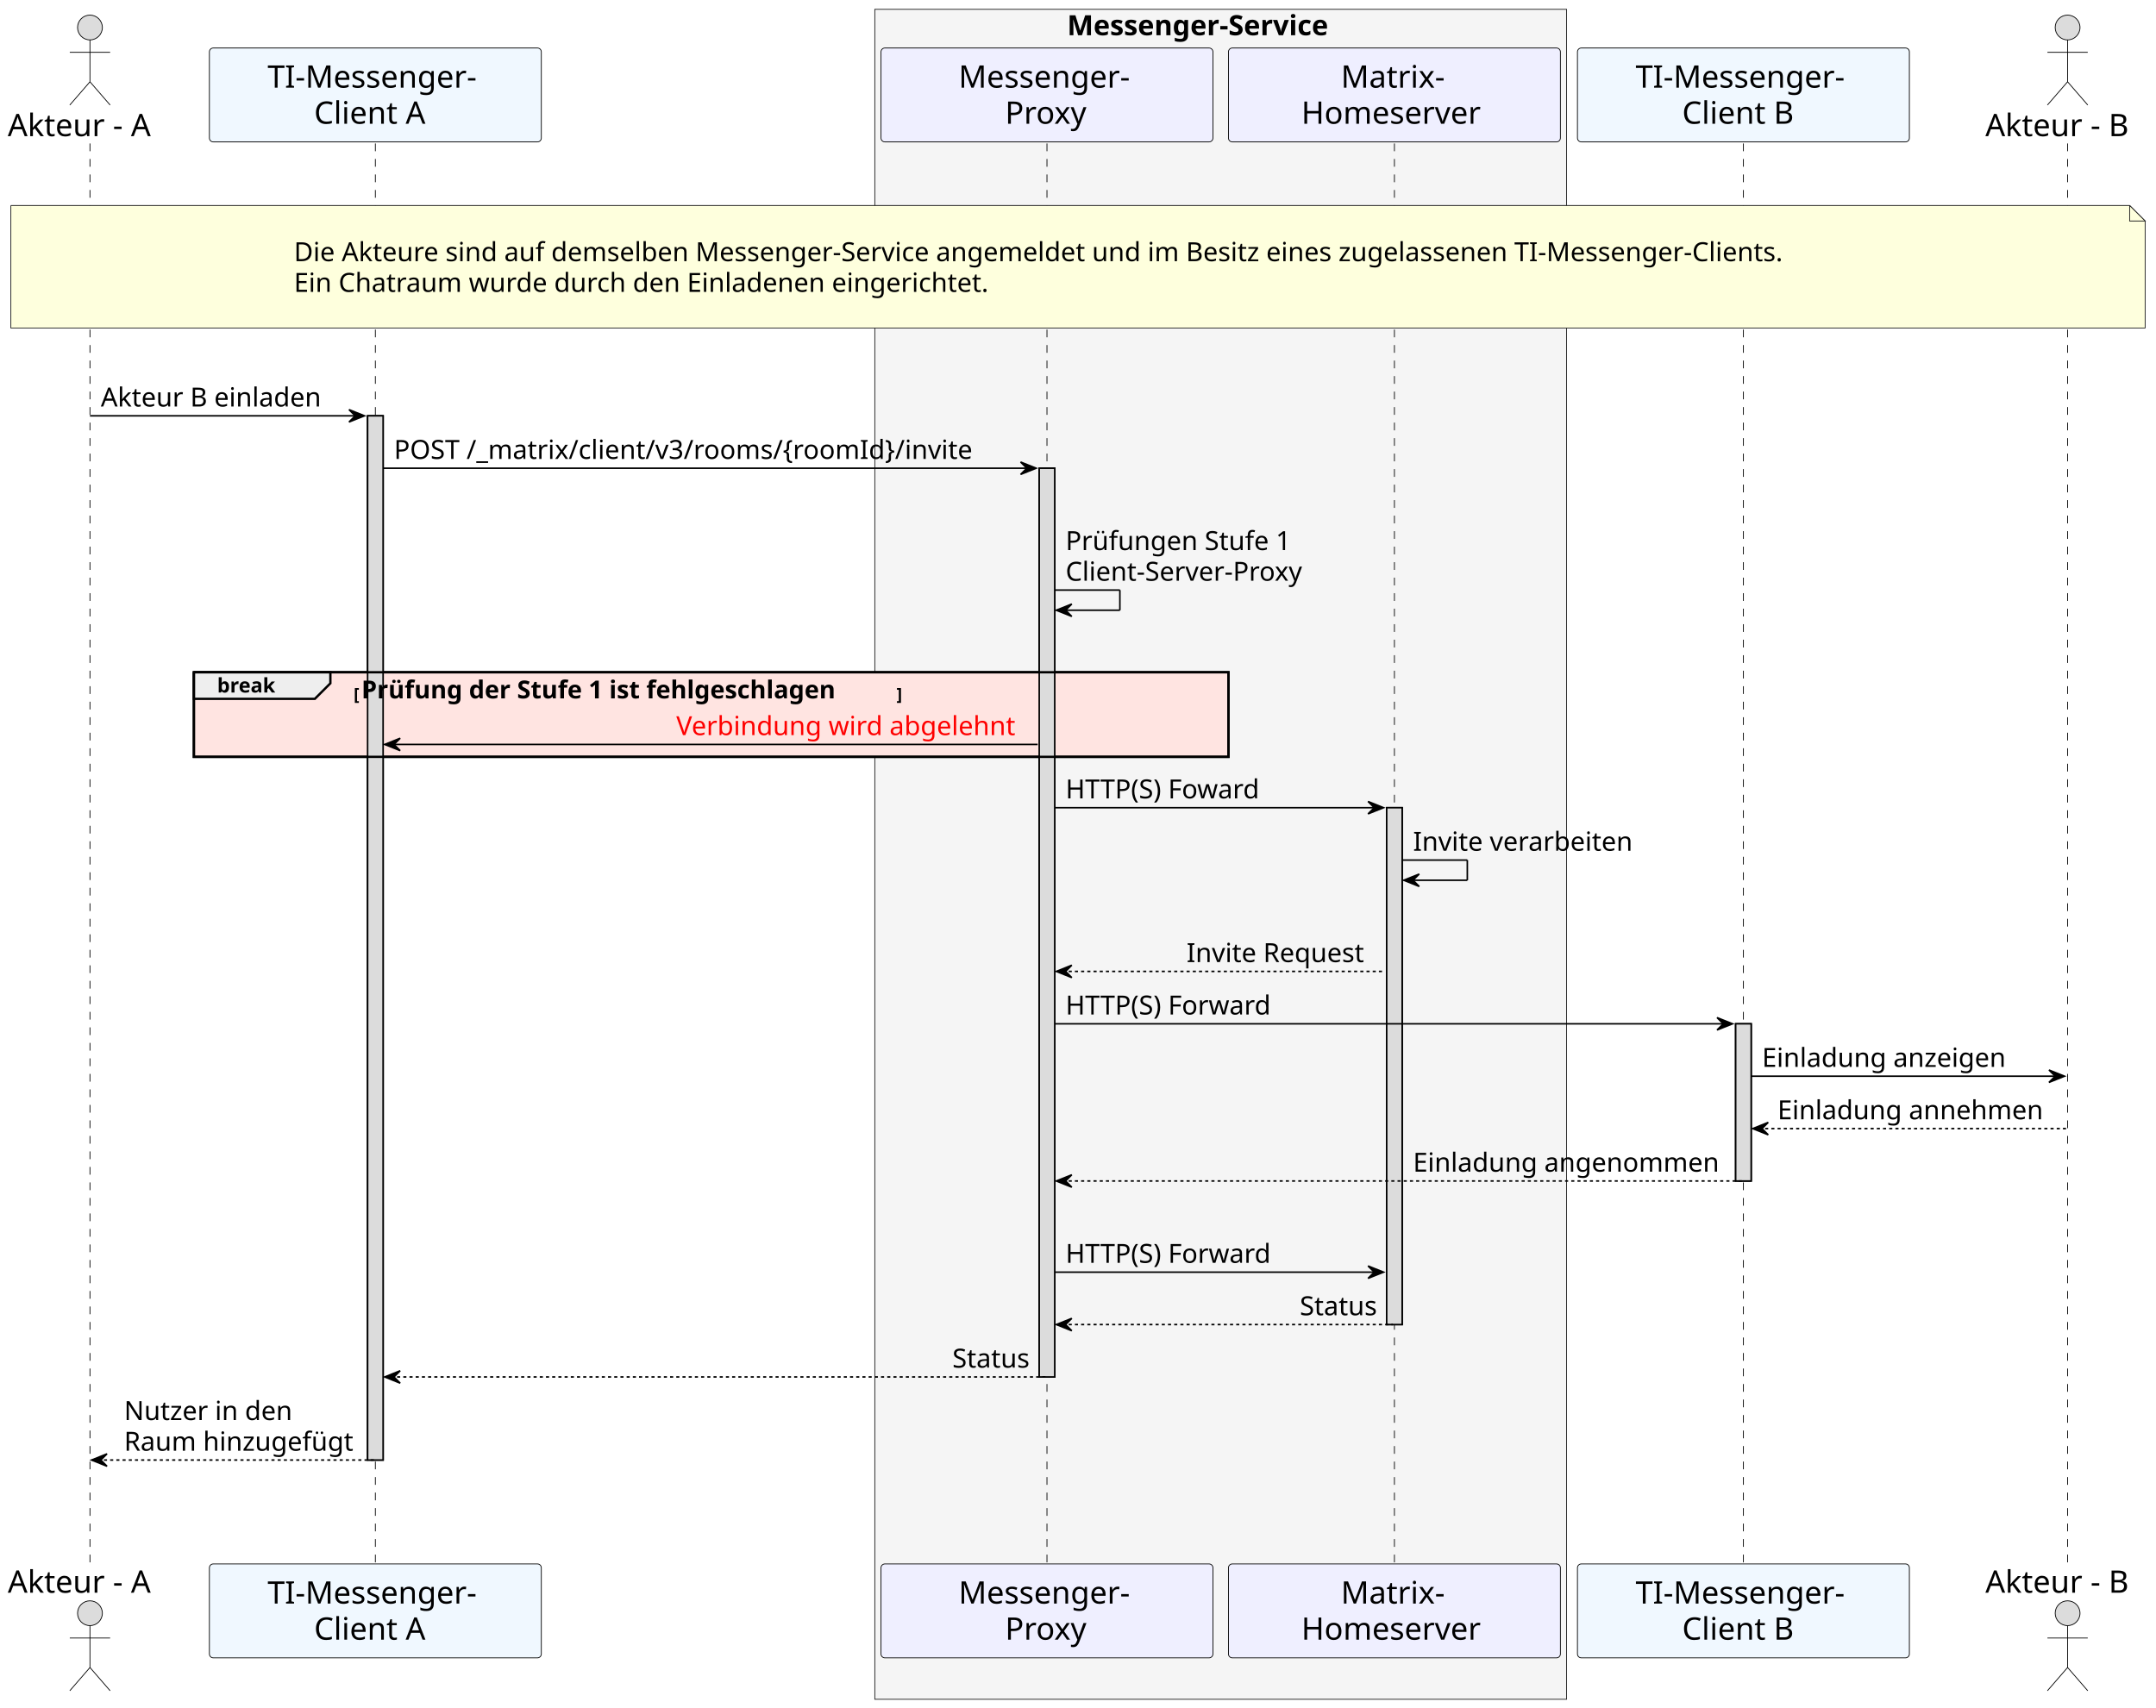
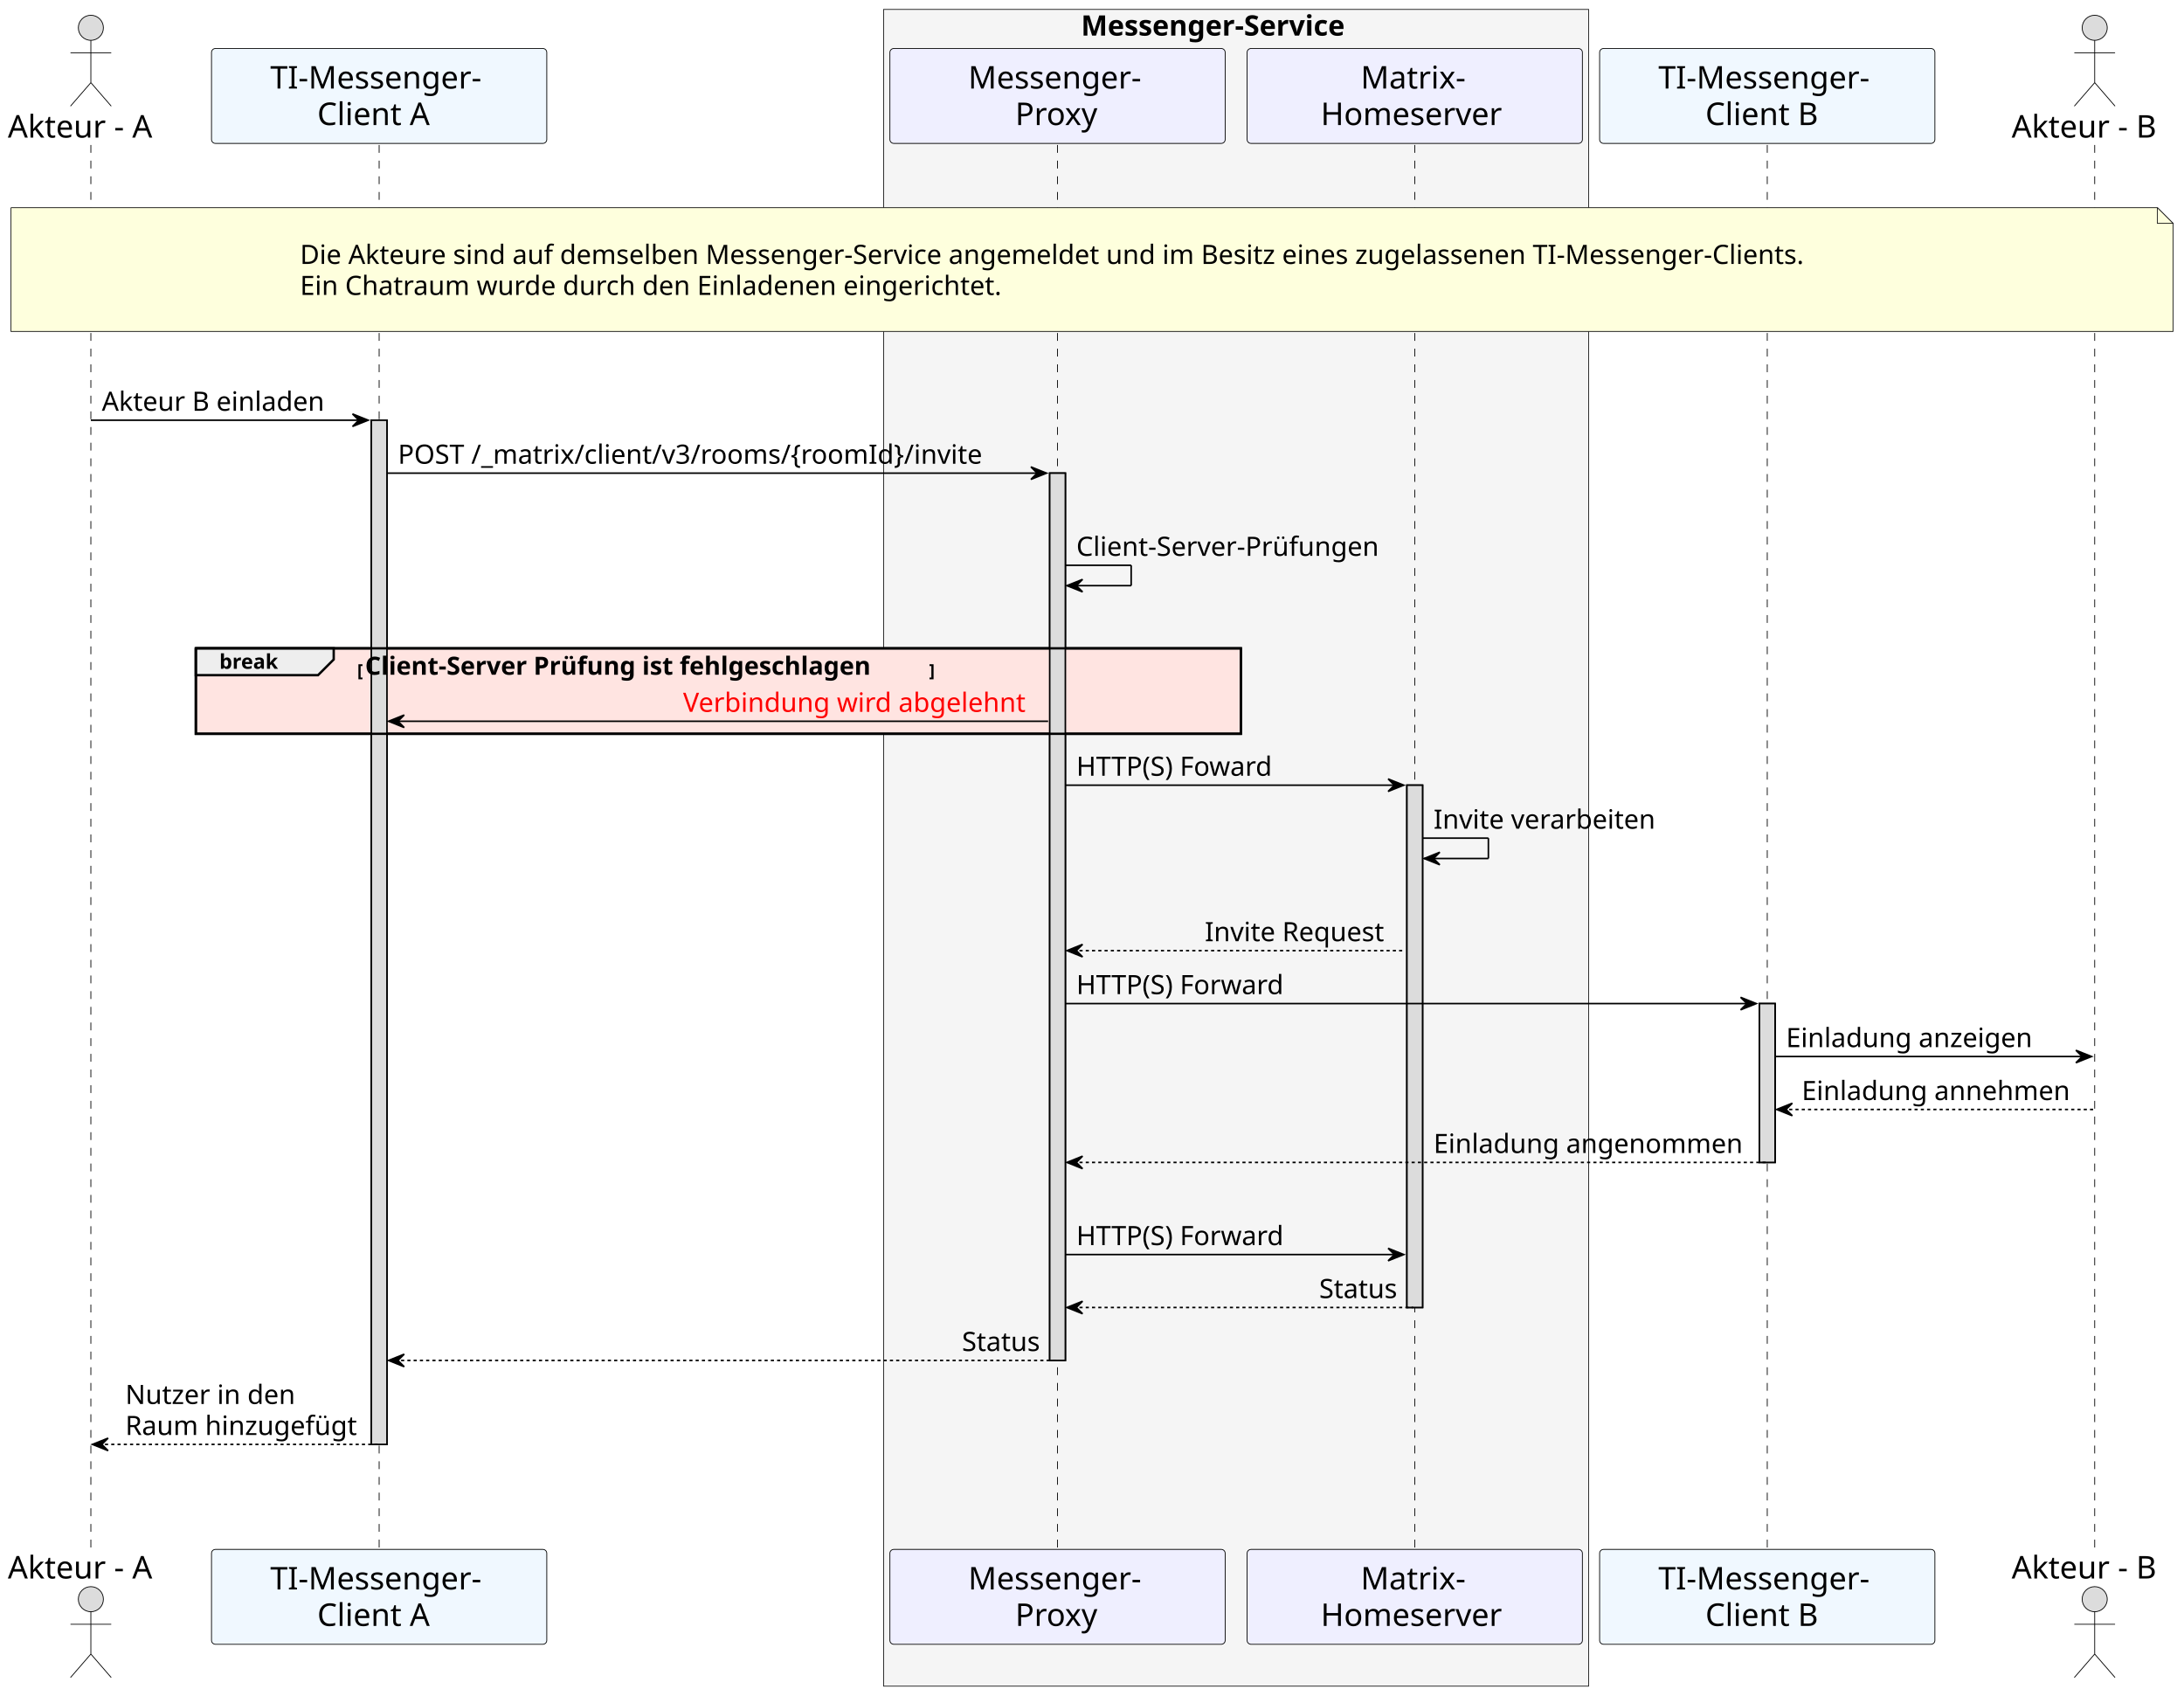
- <svg xmlns="http://www.w3.org/2000/svg" contentStyleType="text/css" height="1101px" preserveAspectRatio="none" style="width:1390px;height:1101px;background:#FFFFFF;" version="1.1" viewBox="0 0 1390 1101" width="1390px" zoomAndPan="magnify">
+ <svg xmlns="http://www.w3.org/2000/svg" contentStyleType="text/css" height="1082px" preserveAspectRatio="none" style="width:1394px;height:1082px;background:#FFFFFF;" version="1.1" viewBox="0 0 1394 1082" width="1394px" zoomAndPan="magnify">
  <defs />
  <g>
-     <rect fill="#F5F5F5" height="1089.812" style="stroke:#181818;stroke-width:0.5;" width="446" x="564" y="6" />
-     <text fill="#000000" font-family="sans-serif" font-size="18" font-weight="bold" lengthAdjust="spacing" textLength="193" x="688" y="22.708">Messenger-Service</text>
-     <text fill="#000000" font-family="sans-serif" font-size="13" font-weight="bold" lengthAdjust="spacing" textLength="5" x="881" y="23.887"> </text>
-     <rect fill="#DCDCDC" height="673.383" style="stroke:#000000;stroke-width:1.0;" width="10" x="237" y="268.148" />
-     <rect fill="#DCDCDC" height="586.016" style="stroke:#000000;stroke-width:1.0;" width="10" x="670" y="301.938" />
-     <rect fill="#DCDCDC" height="333.312" style="stroke:#000000;stroke-width:1.0;" width="10" x="894" y="520.852" />
-     <rect fill="#DCDCDC" height="101.367" style="stroke:#000000;stroke-width:1.0;" width="10" x="1119" y="660.219" />
-     <rect fill="#FFE4E1" height="54.547" style="stroke:#000000;stroke-width:1.5;" width="667" x="125" y="433.516" />
-     <line style="stroke:#000000;stroke-width:0.5;stroke-dasharray:5.0,5.0;" x1="58" x2="58" y1="92.516" y2="1009.531" />
-     <line style="stroke:#000000;stroke-width:0.5;stroke-dasharray:5.0,5.0;" x1="242" x2="242" y1="92.516" y2="1009.531" />
-     <line style="stroke:#000000;stroke-width:0.5;stroke-dasharray:5.0,5.0;" x1="675" x2="675" y1="92.516" y2="1009.531" />
-     <line style="stroke:#000000;stroke-width:0.5;stroke-dasharray:5.0,5.0;" x1="899" x2="899" y1="92.516" y2="1009.531" />
-     <line style="stroke:#000000;stroke-width:0.5;stroke-dasharray:5.0,5.0;" x1="1124" x2="1124" y1="92.516" y2="1009.531" />
-     <line style="stroke:#000000;stroke-width:0.5;stroke-dasharray:5.0,5.0;" x1="1333" x2="1333" y1="92.516" y2="1009.531" />
+     <rect fill="#F5F5F5" height="1070.023" style="stroke:#181818;stroke-width:0.5;" width="450" x="564" y="6" />
+     <text fill="#000000" font-family="sans-serif" font-size="18" font-weight="bold" lengthAdjust="spacing" textLength="193" x="690" y="22.708">Messenger-Service</text>
+     <text fill="#000000" font-family="sans-serif" font-size="13" font-weight="bold" lengthAdjust="spacing" textLength="5" x="883" y="23.887"> </text>
+     <rect fill="#DCDCDC" height="653.594" style="stroke:#000000;stroke-width:1.0;" width="10" x="237" y="268.148" />
+     <rect fill="#DCDCDC" height="566.227" style="stroke:#000000;stroke-width:1.0;" width="10" x="670" y="301.938" />
+     <rect fill="#DCDCDC" height="333.312" style="stroke:#000000;stroke-width:1.0;" width="10" x="898" y="501.062" />
+     <rect fill="#DCDCDC" height="101.367" style="stroke:#000000;stroke-width:1.0;" width="10" x="1123" y="640.43" />
+     <rect fill="#FFE4E1" height="54.547" style="stroke:#000000;stroke-width:1.5;" width="667" x="125" y="413.727" />
+     <line style="stroke:#000000;stroke-width:0.5;stroke-dasharray:5.0,5.0;" x1="58" x2="58" y1="92.516" y2="989.742" />
+     <line style="stroke:#000000;stroke-width:0.5;stroke-dasharray:5.0,5.0;" x1="242" x2="242" y1="92.516" y2="989.742" />
+     <line style="stroke:#000000;stroke-width:0.5;stroke-dasharray:5.0,5.0;" x1="675" x2="675" y1="92.516" y2="989.742" />
+     <line style="stroke:#000000;stroke-width:0.5;stroke-dasharray:5.0,5.0;" x1="903" x2="903" y1="92.516" y2="989.742" />
+     <line style="stroke:#000000;stroke-width:0.5;stroke-dasharray:5.0,5.0;" x1="1128" x2="1128" y1="92.516" y2="989.742" />
+     <line style="stroke:#000000;stroke-width:0.5;stroke-dasharray:5.0,5.0;" x1="1337" x2="1337" y1="92.516" y2="989.742" />
    <text fill="#000000" font-family="Aapex" font-size="20" lengthAdjust="spacing" textLength="100" x="5" y="87.799">Akteur - A</text>
    <ellipse cx="58" cy="17.734" fill="#DCDCDC" rx="8" ry="8" style="stroke:#000000;stroke-width:0.5;" />
    <path d="M58,25.734 L58,52.734 M45,33.734 L71,33.734 M58,52.734 L45,67.734 M58,52.734 L71,67.734 " fill="none" style="stroke:#000000;stroke-width:0.5;" />
-     <text fill="#000000" font-family="Aapex" font-size="20" lengthAdjust="spacing" textLength="100" x="5" y="1027.096">Akteur - A</text>
-     <ellipse cx="58" cy="1040.312" fill="#DCDCDC" rx="8" ry="8" style="stroke:#000000;stroke-width:0.5;" />
-     <path d="M58,1048.312 L58,1075.312 M45,1056.312 L71,1056.312 M58,1075.312 L45,1090.312 M58,1075.312 L71,1090.312 " fill="none" style="stroke:#000000;stroke-width:0.5;" />
+     <text fill="#000000" font-family="Aapex" font-size="20" lengthAdjust="spacing" textLength="100" x="5" y="1007.307">Akteur - A</text>
+     <ellipse cx="58" cy="1020.523" fill="#DCDCDC" rx="8" ry="8" style="stroke:#000000;stroke-width:0.5;" />
+     <path d="M58,1028.523 L58,1055.523 M45,1036.523 L71,1036.523 M58,1055.523 L45,1070.523 M58,1055.523 L71,1070.523 " fill="none" style="stroke:#000000;stroke-width:0.5;" />
    <rect fill="#F0F8FF" height="60.562" rx="2.5" ry="2.5" style="stroke:#000000;stroke-width:0.5;" width="214" x="135" y="30.953" />
    <text fill="#000000" font-family="Impact" font-size="20" lengthAdjust="spacing" textLength="139" x="172.5" y="56.518">TI-Messenger-</text>
    <text fill="#000000" font-family="Impact" font-size="20" lengthAdjust="spacing" textLength="79" x="202.5" y="79.799">Client A</text>
-     <rect fill="#F0F8FF" height="60.562" rx="2.5" ry="2.5" style="stroke:#000000;stroke-width:0.5;" width="214" x="135" y="1008.531" />
-     <text fill="#000000" font-family="Impact" font-size="20" lengthAdjust="spacing" textLength="139" x="172.5" y="1034.096">TI-Messenger-</text>
-     <text fill="#000000" font-family="Impact" font-size="20" lengthAdjust="spacing" textLength="79" x="202.5" y="1057.377">Client A</text>
+     <rect fill="#F0F8FF" height="60.562" rx="2.5" ry="2.5" style="stroke:#000000;stroke-width:0.5;" width="214" x="135" y="988.742" />
+     <text fill="#000000" font-family="Impact" font-size="20" lengthAdjust="spacing" textLength="139" x="172.5" y="1014.307">TI-Messenger-</text>
+     <text fill="#000000" font-family="Impact" font-size="20" lengthAdjust="spacing" textLength="79" x="202.5" y="1037.588">Client A</text>
    <rect fill="#EFEFFF" height="60.562" rx="2.5" ry="2.5" style="stroke:#000000;stroke-width:0.5;" width="214" x="568" y="30.953" />
    <text fill="#000000" font-family="Impact" font-size="20" lengthAdjust="spacing" textLength="114" x="618" y="56.518">Messenger-</text>
    <text fill="#000000" font-family="Impact" font-size="20" lengthAdjust="spacing" textLength="54" x="648" y="79.799">Proxy</text>
-     <rect fill="#EFEFFF" height="60.562" rx="2.5" ry="2.5" style="stroke:#000000;stroke-width:0.5;" width="214" x="568" y="1008.531" />
-     <text fill="#000000" font-family="Impact" font-size="20" lengthAdjust="spacing" textLength="114" x="618" y="1034.096">Messenger-</text>
-     <text fill="#000000" font-family="Impact" font-size="20" lengthAdjust="spacing" textLength="54" x="648" y="1057.377">Proxy</text>
-     <rect fill="#EFEFFF" height="60.562" rx="2.5" ry="2.5" style="stroke:#000000;stroke-width:0.5;" width="214" x="792" y="30.953" />
-     <text fill="#000000" font-family="Impact" font-size="20" lengthAdjust="spacing" textLength="69" x="864.5" y="56.518">Matrix-</text>
-     <text fill="#000000" font-family="Impact" font-size="20" lengthAdjust="spacing" textLength="120" x="839" y="79.799">Homeserver</text>
-     <rect fill="#EFEFFF" height="60.562" rx="2.5" ry="2.5" style="stroke:#000000;stroke-width:0.5;" width="214" x="792" y="1008.531" />
-     <text fill="#000000" font-family="Impact" font-size="20" lengthAdjust="spacing" textLength="69" x="864.5" y="1034.096">Matrix-</text>
-     <text fill="#000000" font-family="Impact" font-size="20" lengthAdjust="spacing" textLength="120" x="839" y="1057.377">Homeserver</text>
-     <rect fill="#F0F8FF" height="60.562" rx="2.5" ry="2.5" style="stroke:#000000;stroke-width:0.5;" width="214" x="1017" y="30.953" />
-     <text fill="#000000" font-family="Impact" font-size="20" lengthAdjust="spacing" textLength="139" x="1054.5" y="56.518">TI-Messenger-</text>
-     <text fill="#000000" font-family="Impact" font-size="20" lengthAdjust="spacing" textLength="79" x="1084.5" y="79.799">Client B</text>
-     <rect fill="#F0F8FF" height="60.562" rx="2.5" ry="2.5" style="stroke:#000000;stroke-width:0.5;" width="214" x="1017" y="1008.531" />
-     <text fill="#000000" font-family="Impact" font-size="20" lengthAdjust="spacing" textLength="139" x="1054.5" y="1034.096">TI-Messenger-</text>
-     <text fill="#000000" font-family="Impact" font-size="20" lengthAdjust="spacing" textLength="79" x="1084.5" y="1057.377">Client B</text>
-     <text fill="#000000" font-family="Aapex" font-size="20" lengthAdjust="spacing" textLength="100" x="1280" y="87.799">Akteur - B</text>
-     <ellipse cx="1333" cy="17.734" fill="#DCDCDC" rx="8" ry="8" style="stroke:#000000;stroke-width:0.5;" />
-     <path d="M1333,25.734 L1333,52.734 M1320,33.734 L1346,33.734 M1333,52.734 L1320,67.734 M1333,52.734 L1346,67.734 " fill="none" style="stroke:#000000;stroke-width:0.5;" />
-     <text fill="#000000" font-family="Aapex" font-size="20" lengthAdjust="spacing" textLength="100" x="1280" y="1027.096">Akteur - B</text>
-     <ellipse cx="1333" cy="1040.312" fill="#DCDCDC" rx="8" ry="8" style="stroke:#000000;stroke-width:0.5;" />
-     <path d="M1333,1048.312 L1333,1075.312 M1320,1056.312 L1346,1056.312 M1333,1075.312 L1320,1090.312 M1333,1075.312 L1346,1090.312 " fill="none" style="stroke:#000000;stroke-width:0.5;" />
-     <rect fill="#DCDCDC" height="673.383" style="stroke:#000000;stroke-width:1.0;" width="10" x="237" y="268.148" />
-     <rect fill="#DCDCDC" height="586.016" style="stroke:#000000;stroke-width:1.0;" width="10" x="670" y="301.938" />
-     <rect fill="#DCDCDC" height="333.312" style="stroke:#000000;stroke-width:1.0;" width="10" x="894" y="520.852" />
-     <rect fill="#DCDCDC" height="101.367" style="stroke:#000000;stroke-width:1.0;" width="10" x="1119" y="660.219" />
-     <path d="M7,132.516 L7,211.516 L1383,211.516 L1383,142.516 L1373,132.516 L7,132.516 " fill="#FEFFDD" style="stroke:#181818;stroke-width:0.5;" />
-     <path d="M1373,132.516 L1373,142.516 L1383,142.516 L1373,132.516 " fill="#FEFFDD" style="stroke:#181818;stroke-width:0.5;" />
-     <text fill="#000000" font-family="sans-serif" font-size="13" lengthAdjust="spacing" textLength="4" x="189.5" y="149.583"> </text>
-     <text fill="#000000" font-family="sans-serif" font-size="17" lengthAdjust="spacing" textLength="1002" x="189.5" y="168.428">Die Akteure sind auf demselben Messenger-Service angemeldet und im Besitz eines zugelassenen TI-Messenger-Clients.</text>
-     <text fill="#000000" font-family="sans-serif" font-size="17" lengthAdjust="spacing" textLength="473" x="189.5" y="188.217">Ein Chatraum wurde durch den Einladenen eingerichtet.</text>
-     <text fill="#000000" font-family="sans-serif" font-size="13" lengthAdjust="spacing" textLength="4" x="189.5" y="204.293"> </text>
+     <rect fill="#EFEFFF" height="60.562" rx="2.5" ry="2.5" style="stroke:#000000;stroke-width:0.5;" width="214" x="568" y="988.742" />
+     <text fill="#000000" font-family="Impact" font-size="20" lengthAdjust="spacing" textLength="114" x="618" y="1014.307">Messenger-</text>
+     <text fill="#000000" font-family="Impact" font-size="20" lengthAdjust="spacing" textLength="54" x="648" y="1037.588">Proxy</text>
+     <rect fill="#EFEFFF" height="60.562" rx="2.5" ry="2.5" style="stroke:#000000;stroke-width:0.5;" width="214" x="796" y="30.953" />
+     <text fill="#000000" font-family="Impact" font-size="20" lengthAdjust="spacing" textLength="69" x="868.5" y="56.518">Matrix-</text>
+     <text fill="#000000" font-family="Impact" font-size="20" lengthAdjust="spacing" textLength="120" x="843" y="79.799">Homeserver</text>
+     <rect fill="#EFEFFF" height="60.562" rx="2.5" ry="2.5" style="stroke:#000000;stroke-width:0.5;" width="214" x="796" y="988.742" />
+     <text fill="#000000" font-family="Impact" font-size="20" lengthAdjust="spacing" textLength="69" x="868.5" y="1014.307">Matrix-</text>
+     <text fill="#000000" font-family="Impact" font-size="20" lengthAdjust="spacing" textLength="120" x="843" y="1037.588">Homeserver</text>
+     <rect fill="#F0F8FF" height="60.562" rx="2.5" ry="2.5" style="stroke:#000000;stroke-width:0.5;" width="214" x="1021" y="30.953" />
+     <text fill="#000000" font-family="Impact" font-size="20" lengthAdjust="spacing" textLength="139" x="1058.5" y="56.518">TI-Messenger-</text>
+     <text fill="#000000" font-family="Impact" font-size="20" lengthAdjust="spacing" textLength="79" x="1088.5" y="79.799">Client B</text>
+     <rect fill="#F0F8FF" height="60.562" rx="2.5" ry="2.5" style="stroke:#000000;stroke-width:0.5;" width="214" x="1021" y="988.742" />
+     <text fill="#000000" font-family="Impact" font-size="20" lengthAdjust="spacing" textLength="139" x="1058.5" y="1014.307">TI-Messenger-</text>
+     <text fill="#000000" font-family="Impact" font-size="20" lengthAdjust="spacing" textLength="79" x="1088.5" y="1037.588">Client B</text>
+     <text fill="#000000" font-family="Aapex" font-size="20" lengthAdjust="spacing" textLength="100" x="1284" y="87.799">Akteur - B</text>
+     <ellipse cx="1337" cy="17.734" fill="#DCDCDC" rx="8" ry="8" style="stroke:#000000;stroke-width:0.5;" />
+     <path d="M1337,25.734 L1337,52.734 M1324,33.734 L1350,33.734 M1337,52.734 L1324,67.734 M1337,52.734 L1350,67.734 " fill="none" style="stroke:#000000;stroke-width:0.5;" />
+     <text fill="#000000" font-family="Aapex" font-size="20" lengthAdjust="spacing" textLength="100" x="1284" y="1007.307">Akteur - B</text>
+     <ellipse cx="1337" cy="1020.523" fill="#DCDCDC" rx="8" ry="8" style="stroke:#000000;stroke-width:0.5;" />
+     <path d="M1337,1028.523 L1337,1055.523 M1324,1036.523 L1350,1036.523 M1337,1055.523 L1324,1070.523 M1337,1055.523 L1350,1070.523 " fill="none" style="stroke:#000000;stroke-width:0.5;" />
+     <rect fill="#DCDCDC" height="653.594" style="stroke:#000000;stroke-width:1.0;" width="10" x="237" y="268.148" />
+     <rect fill="#DCDCDC" height="566.227" style="stroke:#000000;stroke-width:1.0;" width="10" x="670" y="301.938" />
+     <rect fill="#DCDCDC" height="333.312" style="stroke:#000000;stroke-width:1.0;" width="10" x="898" y="501.062" />
+     <rect fill="#DCDCDC" height="101.367" style="stroke:#000000;stroke-width:1.0;" width="10" x="1123" y="640.43" />
+     <path d="M7,132.516 L7,211.516 L1387,211.516 L1387,142.516 L1377,132.516 L7,132.516 " fill="#FEFFDD" style="stroke:#181818;stroke-width:0.5;" />
+     <path d="M1377,132.516 L1377,142.516 L1387,142.516 L1377,132.516 " fill="#FEFFDD" style="stroke:#181818;stroke-width:0.5;" />
+     <text fill="#000000" font-family="sans-serif" font-size="13" lengthAdjust="spacing" textLength="4" x="191.5" y="149.583"> </text>
+     <text fill="#000000" font-family="sans-serif" font-size="17" lengthAdjust="spacing" textLength="1002" x="191.5" y="168.428">Die Akteure sind auf demselben Messenger-Service angemeldet und im Besitz eines zugelassenen TI-Messenger-Clients.</text>
+     <text fill="#000000" font-family="sans-serif" font-size="17" lengthAdjust="spacing" textLength="473" x="191.5" y="188.217">Ein Chatraum wurde durch den Einladenen eingerichtet.</text>
+     <text fill="#000000" font-family="sans-serif" font-size="13" lengthAdjust="spacing" textLength="4" x="191.5" y="204.293"> </text>
    <polygon fill="#000000" points="225,264.148,235,268.148,225,272.148,229,268.148" style="stroke:#000000;stroke-width:1.0;" />
    <line style="stroke:#000000;stroke-width:1.0;" x1="58" x2="231" y1="268.148" y2="268.148" />
    <text fill="#000000" font-family="sans-serif" font-size="17" lengthAdjust="spacing" textLength="150" x="65" y="262.139">Akteur B einladen</text>
    <polygon fill="#000000" points="658,297.938,668,301.938,658,305.938,662,301.938" style="stroke:#000000;stroke-width:1.0;" />
    <line style="stroke:#000000;stroke-width:1.0;" x1="247" x2="664" y1="301.938" y2="301.938" />
    <text fill="#000000" font-family="sans-serif" font-size="17" lengthAdjust="spacing" textLength="404" x="254" y="295.928">POST  /_matrix/client/v3/rooms/{roomId}/invite</text>
-     <line style="stroke:#000000;stroke-width:1.0;" x1="680" x2="722" y1="380.516" y2="380.516" />
-     <line style="stroke:#000000;stroke-width:1.0;" x1="722" x2="722" y1="380.516" y2="393.516" />
-     <line style="stroke:#000000;stroke-width:1.0;" x1="681" x2="722" y1="393.516" y2="393.516" />
-     <polygon fill="#000000" points="691,389.516,681,393.516,691,397.516,687,393.516" style="stroke:#000000;stroke-width:1.0;" />
-     <text fill="#000000" font-family="sans-serif" font-size="17" lengthAdjust="spacing" textLength="153" x="687" y="354.717">Prüfungen Stufe 1</text>
-     <text fill="#000000" font-family="sans-serif" font-size="17" lengthAdjust="spacing" textLength="164" x="687" y="374.506">Client-Server-Proxy</text>
-     <path d="M125,433.516 L213,433.516 L213,440.648 L203,450.648 L125,450.648 L125,433.516 " fill="#EEEEEE" style="stroke:#000000;stroke-width:1.5;" />
-     <rect fill="none" height="54.547" style="stroke:#000000;stroke-width:1.5;" width="667" x="125" y="433.516" />
-     <text fill="#000000" font-family="sans-serif" font-size="13" font-weight="bold" lengthAdjust="spacing" textLength="43" x="140" y="446.582">break</text>
-     <text fill="#000000" font-family="sans-serif" font-size="11" font-weight="bold" lengthAdjust="spacing" textLength="5" x="228" y="451.546">[</text>
-     <text fill="#000000" font-family="sans-serif" font-size="16" font-weight="bold" lengthAdjust="spacing" textLength="345" x="233" y="450.367">Prüfung der Stufe 1 ist fehlgeschlagen</text>
-     <text fill="#000000" font-family="sans-serif" font-size="11" font-weight="bold" lengthAdjust="spacing" textLength="5" x="578" y="451.546">]</text>
-     <polygon fill="#000000" points="258,476.062,248,480.062,258,484.062,254,480.062" style="stroke:#000000;stroke-width:1.0;" />
-     <line style="stroke:#000000;stroke-width:1.0;" x1="252" x2="669" y1="480.062" y2="480.062" />
-     <text fill="#FF0000" font-family="sans-serif" font-size="17" lengthAdjust="spacing" textLength="227" x="436" y="474.053">Verbindung wird abgelehnt</text>
-     <polygon fill="#000000" points="882,516.852,892,520.852,882,524.852,886,520.852" style="stroke:#000000;stroke-width:1.0;" />
-     <line style="stroke:#000000;stroke-width:1.0;" x1="680" x2="888" y1="520.852" y2="520.852" />
-     <text fill="#000000" font-family="sans-serif" font-size="17" lengthAdjust="spacing" textLength="135" x="687" y="514.842">HTTP(S) Foward</text>
-     <line style="stroke:#000000;stroke-width:1.0;" x1="904" x2="946" y1="554.641" y2="554.641" />
-     <line style="stroke:#000000;stroke-width:1.0;" x1="946" x2="946" y1="554.641" y2="567.641" />
-     <line style="stroke:#000000;stroke-width:1.0;" x1="905" x2="946" y1="567.641" y2="567.641" />
-     <polygon fill="#000000" points="915,563.641,905,567.641,915,571.641,911,567.641" style="stroke:#000000;stroke-width:1.0;" />
-     <text fill="#000000" font-family="sans-serif" font-size="17" lengthAdjust="spacing" textLength="151" x="911" y="548.631">Invite verarbeiten</text>
-     <polygon fill="#000000" points="691,622.43,681,626.43,691,630.43,687,626.43" style="stroke:#000000;stroke-width:1.0;" />
-     <line style="stroke:#000000;stroke-width:1.0;stroke-dasharray:2.0,2.0;" x1="685" x2="893" y1="626.43" y2="626.43" />
-     <text fill="#000000" font-family="sans-serif" font-size="17" lengthAdjust="spacing" textLength="122" x="765" y="620.42">Invite Request</text>
-     <polygon fill="#000000" points="1107,656.219,1117,660.219,1107,664.219,1111,660.219" style="stroke:#000000;stroke-width:1.0;" />
-     <line style="stroke:#000000;stroke-width:1.0;" x1="680" x2="1113" y1="660.219" y2="660.219" />
-     <text fill="#000000" font-family="sans-serif" font-size="17" lengthAdjust="spacing" textLength="142" x="687" y="654.21">HTTP(S) Forward</text>
-     <polygon fill="#000000" points="1321,690.008,1331,694.008,1321,698.008,1325,694.008" style="stroke:#000000;stroke-width:1.0;" />
-     <line style="stroke:#000000;stroke-width:1.0;" x1="1129" x2="1327" y1="694.008" y2="694.008" />
-     <text fill="#000000" font-family="sans-serif" font-size="17" lengthAdjust="spacing" textLength="164" x="1136" y="687.999">Einladung anzeigen</text>
-     <polygon fill="#000000" points="1140,723.797,1130,727.797,1140,731.797,1136,727.797" style="stroke:#000000;stroke-width:1.0;" />
-     <line style="stroke:#000000;stroke-width:1.0;stroke-dasharray:2.0,2.0;" x1="1134" x2="1332" y1="727.797" y2="727.797" />
-     <text fill="#000000" font-family="sans-serif" font-size="17" lengthAdjust="spacing" textLength="180" x="1146" y="721.788">Einladung annehmen</text>
-     <polygon fill="#000000" points="691,757.586,681,761.586,691,765.586,687,761.586" style="stroke:#000000;stroke-width:1.0;" />
-     <line style="stroke:#000000;stroke-width:1.0;stroke-dasharray:2.0,2.0;" x1="685" x2="1123" y1="761.586" y2="761.586" />
-     <text fill="#000000" font-family="sans-serif" font-size="17" lengthAdjust="spacing" textLength="206" x="911" y="755.577">Einladung angenommen</text>
-     <polygon fill="#000000" points="882,816.375,892,820.375,882,824.375,886,820.375" style="stroke:#000000;stroke-width:1.0;" />
-     <line style="stroke:#000000;stroke-width:1.0;" x1="680" x2="888" y1="820.375" y2="820.375" />
-     <text fill="#000000" font-family="sans-serif" font-size="17" lengthAdjust="spacing" textLength="142" x="687" y="814.366">HTTP(S) Forward</text>
-     <polygon fill="#000000" points="691,850.164,681,854.164,691,858.164,687,854.164" style="stroke:#000000;stroke-width:1.0;" />
-     <line style="stroke:#000000;stroke-width:1.0;stroke-dasharray:2.0,2.0;" x1="685" x2="898" y1="854.164" y2="854.164" />
-     <text fill="#000000" font-family="sans-serif" font-size="17" lengthAdjust="spacing" textLength="54" x="838" y="848.155">Status</text>
-     <polygon fill="#000000" points="258,883.953,248,887.953,258,891.953,254,887.953" style="stroke:#000000;stroke-width:1.0;" />
-     <line style="stroke:#000000;stroke-width:1.0;stroke-dasharray:2.0,2.0;" x1="252" x2="674" y1="887.953" y2="887.953" />
-     <text fill="#000000" font-family="sans-serif" font-size="17" lengthAdjust="spacing" textLength="54" x="614" y="881.944">Status</text>
-     <polygon fill="#000000" points="69,937.531,59,941.531,69,945.531,65,941.531" style="stroke:#000000;stroke-width:1.0;" />
-     <line style="stroke:#000000;stroke-width:1.0;stroke-dasharray:2.0,2.0;" x1="63" x2="241" y1="941.531" y2="941.531" />
-     <text fill="#000000" font-family="sans-serif" font-size="17" lengthAdjust="spacing" textLength="113" x="80" y="915.733">Nutzer in den</text>
-     <text fill="#000000" font-family="sans-serif" font-size="17" lengthAdjust="spacing" textLength="155" x="80" y="935.522">Raum hinzugefügt</text>
+     <line style="stroke:#000000;stroke-width:1.0;" x1="680" x2="722" y1="360.727" y2="360.727" />
+     <line style="stroke:#000000;stroke-width:1.0;" x1="722" x2="722" y1="360.727" y2="373.727" />
+     <line style="stroke:#000000;stroke-width:1.0;" x1="681" x2="722" y1="373.727" y2="373.727" />
+     <polygon fill="#000000" points="691,369.727,681,373.727,691,377.727,687,373.727" style="stroke:#000000;stroke-width:1.0;" />
+     <text fill="#000000" font-family="sans-serif" font-size="17" lengthAdjust="spacing" textLength="204" x="687" y="354.717">Client-Server-Prüfungen</text>
+     <path d="M125,413.727 L213,413.727 L213,420.859 L203,430.859 L125,430.859 L125,413.727 " fill="#EEEEEE" style="stroke:#000000;stroke-width:1.5;" />
+     <rect fill="none" height="54.547" style="stroke:#000000;stroke-width:1.5;" width="667" x="125" y="413.727" />
+     <text fill="#000000" font-family="sans-serif" font-size="13" font-weight="bold" lengthAdjust="spacing" textLength="43" x="140" y="426.793">break</text>
+     <text fill="#000000" font-family="sans-serif" font-size="11" font-weight="bold" lengthAdjust="spacing" textLength="5" x="228" y="431.757">[</text>
+     <text fill="#000000" font-family="sans-serif" font-size="16" font-weight="bold" lengthAdjust="spacing" textLength="360" x="233" y="430.578">Client-Server Prüfung ist fehlgeschlagen</text>
+     <text fill="#000000" font-family="sans-serif" font-size="11" font-weight="bold" lengthAdjust="spacing" textLength="5" x="593" y="431.757">]</text>
+     <polygon fill="#000000" points="258,456.273,248,460.273,258,464.273,254,460.273" style="stroke:#000000;stroke-width:1.0;" />
+     <line style="stroke:#000000;stroke-width:1.0;" x1="252" x2="669" y1="460.273" y2="460.273" />
+     <text fill="#FF0000" font-family="sans-serif" font-size="17" lengthAdjust="spacing" textLength="227" x="436" y="454.264">Verbindung wird abgelehnt</text>
+     <polygon fill="#000000" points="886,497.062,896,501.062,886,505.062,890,501.062" style="stroke:#000000;stroke-width:1.0;" />
+     <line style="stroke:#000000;stroke-width:1.0;" x1="680" x2="892" y1="501.062" y2="501.062" />
+     <text fill="#000000" font-family="sans-serif" font-size="17" lengthAdjust="spacing" textLength="135" x="687" y="495.053">HTTP(S) Foward</text>
+     <line style="stroke:#000000;stroke-width:1.0;" x1="908" x2="950" y1="534.852" y2="534.852" />
+     <line style="stroke:#000000;stroke-width:1.0;" x1="950" x2="950" y1="534.852" y2="547.852" />
+     <line style="stroke:#000000;stroke-width:1.0;" x1="909" x2="950" y1="547.852" y2="547.852" />
+     <polygon fill="#000000" points="919,543.852,909,547.852,919,551.852,915,547.852" style="stroke:#000000;stroke-width:1.0;" />
+     <text fill="#000000" font-family="sans-serif" font-size="17" lengthAdjust="spacing" textLength="151" x="915" y="528.842">Invite verarbeiten</text>
+     <polygon fill="#000000" points="691,602.641,681,606.641,691,610.641,687,606.641" style="stroke:#000000;stroke-width:1.0;" />
+     <line style="stroke:#000000;stroke-width:1.0;stroke-dasharray:2.0,2.0;" x1="685" x2="897" y1="606.641" y2="606.641" />
+     <text fill="#000000" font-family="sans-serif" font-size="17" lengthAdjust="spacing" textLength="122" x="769" y="600.631">Invite Request</text>
+     <polygon fill="#000000" points="1111,636.43,1121,640.43,1111,644.43,1115,640.43" style="stroke:#000000;stroke-width:1.0;" />
+     <line style="stroke:#000000;stroke-width:1.0;" x1="680" x2="1117" y1="640.43" y2="640.43" />
+     <text fill="#000000" font-family="sans-serif" font-size="17" lengthAdjust="spacing" textLength="142" x="687" y="634.42">HTTP(S) Forward</text>
+     <polygon fill="#000000" points="1325,670.219,1335,674.219,1325,678.219,1329,674.219" style="stroke:#000000;stroke-width:1.0;" />
+     <line style="stroke:#000000;stroke-width:1.0;" x1="1133" x2="1331" y1="674.219" y2="674.219" />
+     <text fill="#000000" font-family="sans-serif" font-size="17" lengthAdjust="spacing" textLength="164" x="1140" y="668.21">Einladung anzeigen</text>
+     <polygon fill="#000000" points="1144,704.008,1134,708.008,1144,712.008,1140,708.008" style="stroke:#000000;stroke-width:1.0;" />
+     <line style="stroke:#000000;stroke-width:1.0;stroke-dasharray:2.0,2.0;" x1="1138" x2="1336" y1="708.008" y2="708.008" />
+     <text fill="#000000" font-family="sans-serif" font-size="17" lengthAdjust="spacing" textLength="180" x="1150" y="701.999">Einladung annehmen</text>
+     <polygon fill="#000000" points="691,737.797,681,741.797,691,745.797,687,741.797" style="stroke:#000000;stroke-width:1.0;" />
+     <line style="stroke:#000000;stroke-width:1.0;stroke-dasharray:2.0,2.0;" x1="685" x2="1127" y1="741.797" y2="741.797" />
+     <text fill="#000000" font-family="sans-serif" font-size="17" lengthAdjust="spacing" textLength="206" x="915" y="735.788">Einladung angenommen</text>
+     <polygon fill="#000000" points="886,796.586,896,800.586,886,804.586,890,800.586" style="stroke:#000000;stroke-width:1.0;" />
+     <line style="stroke:#000000;stroke-width:1.0;" x1="680" x2="892" y1="800.586" y2="800.586" />
+     <text fill="#000000" font-family="sans-serif" font-size="17" lengthAdjust="spacing" textLength="142" x="687" y="794.577">HTTP(S) Forward</text>
+     <polygon fill="#000000" points="691,830.375,681,834.375,691,838.375,687,834.375" style="stroke:#000000;stroke-width:1.0;" />
+     <line style="stroke:#000000;stroke-width:1.0;stroke-dasharray:2.0,2.0;" x1="685" x2="902" y1="834.375" y2="834.375" />
+     <text fill="#000000" font-family="sans-serif" font-size="17" lengthAdjust="spacing" textLength="54" x="842" y="828.366">Status</text>
+     <polygon fill="#000000" points="258,864.164,248,868.164,258,872.164,254,868.164" style="stroke:#000000;stroke-width:1.0;" />
+     <line style="stroke:#000000;stroke-width:1.0;stroke-dasharray:2.0,2.0;" x1="252" x2="674" y1="868.164" y2="868.164" />
+     <text fill="#000000" font-family="sans-serif" font-size="17" lengthAdjust="spacing" textLength="54" x="614" y="862.155">Status</text>
+     <polygon fill="#000000" points="69,917.742,59,921.742,69,925.742,65,921.742" style="stroke:#000000;stroke-width:1.0;" />
+     <line style="stroke:#000000;stroke-width:1.0;stroke-dasharray:2.0,2.0;" x1="63" x2="241" y1="921.742" y2="921.742" />
+     <text fill="#000000" font-family="sans-serif" font-size="17" lengthAdjust="spacing" textLength="113" x="80" y="895.944">Nutzer in den</text>
+     <text fill="#000000" font-family="sans-serif" font-size="17" lengthAdjust="spacing" textLength="155" x="80" y="915.733">Raum hinzugefügt</text>
  </g>
</svg>
